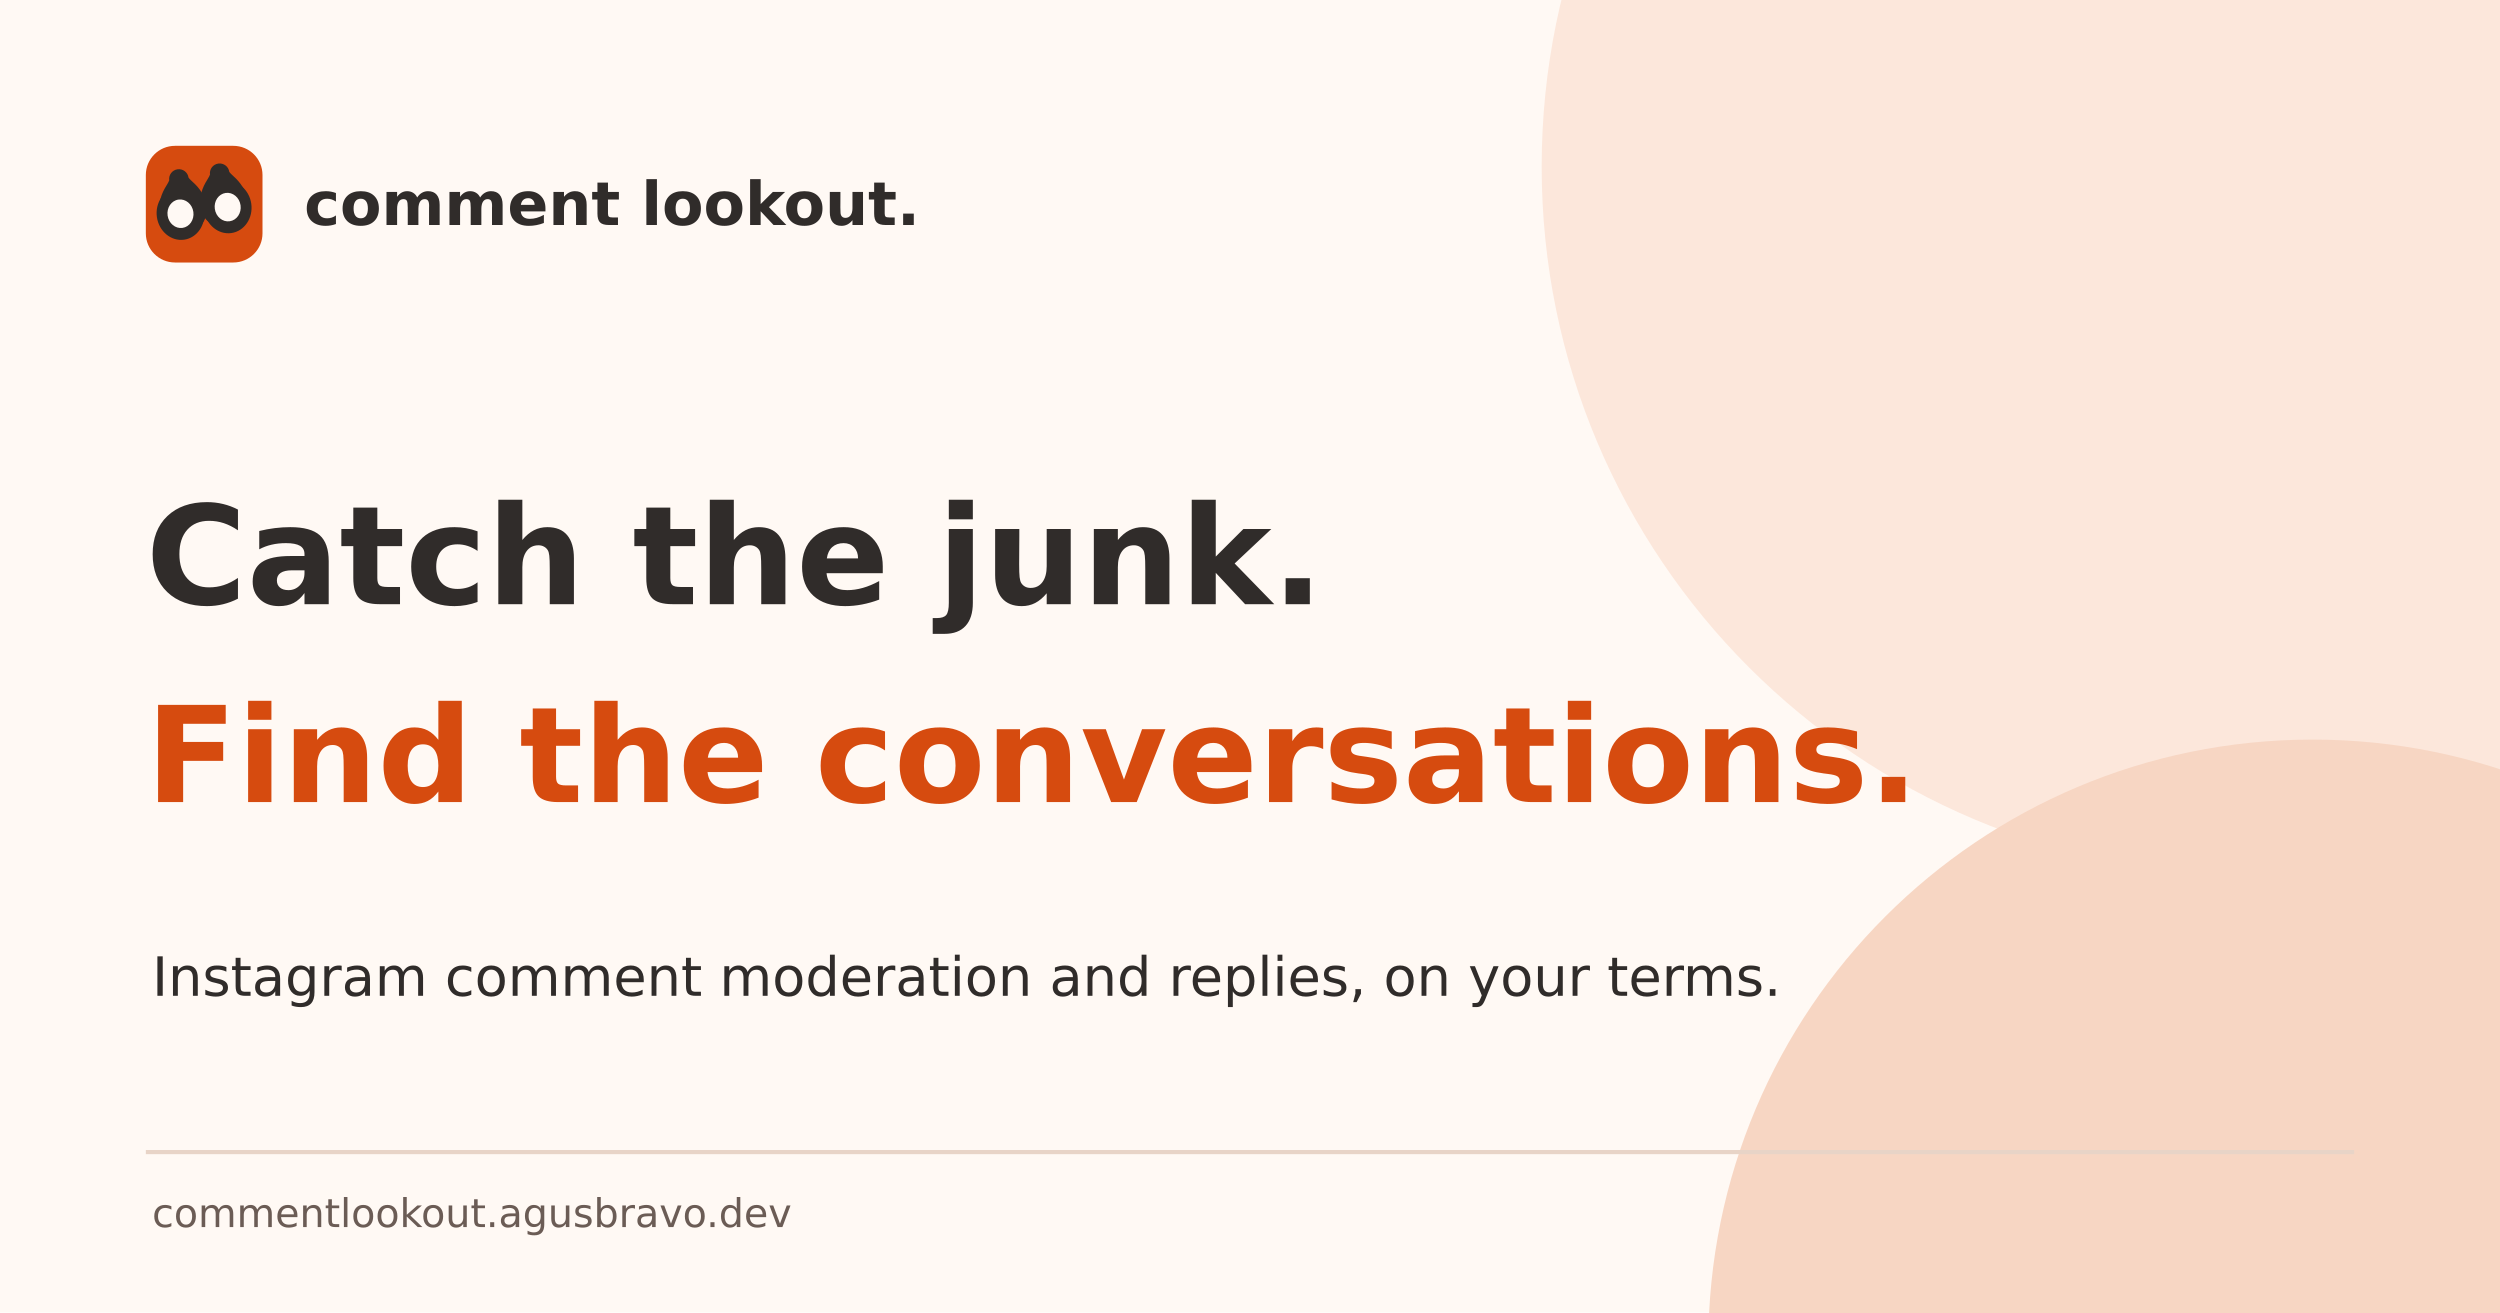
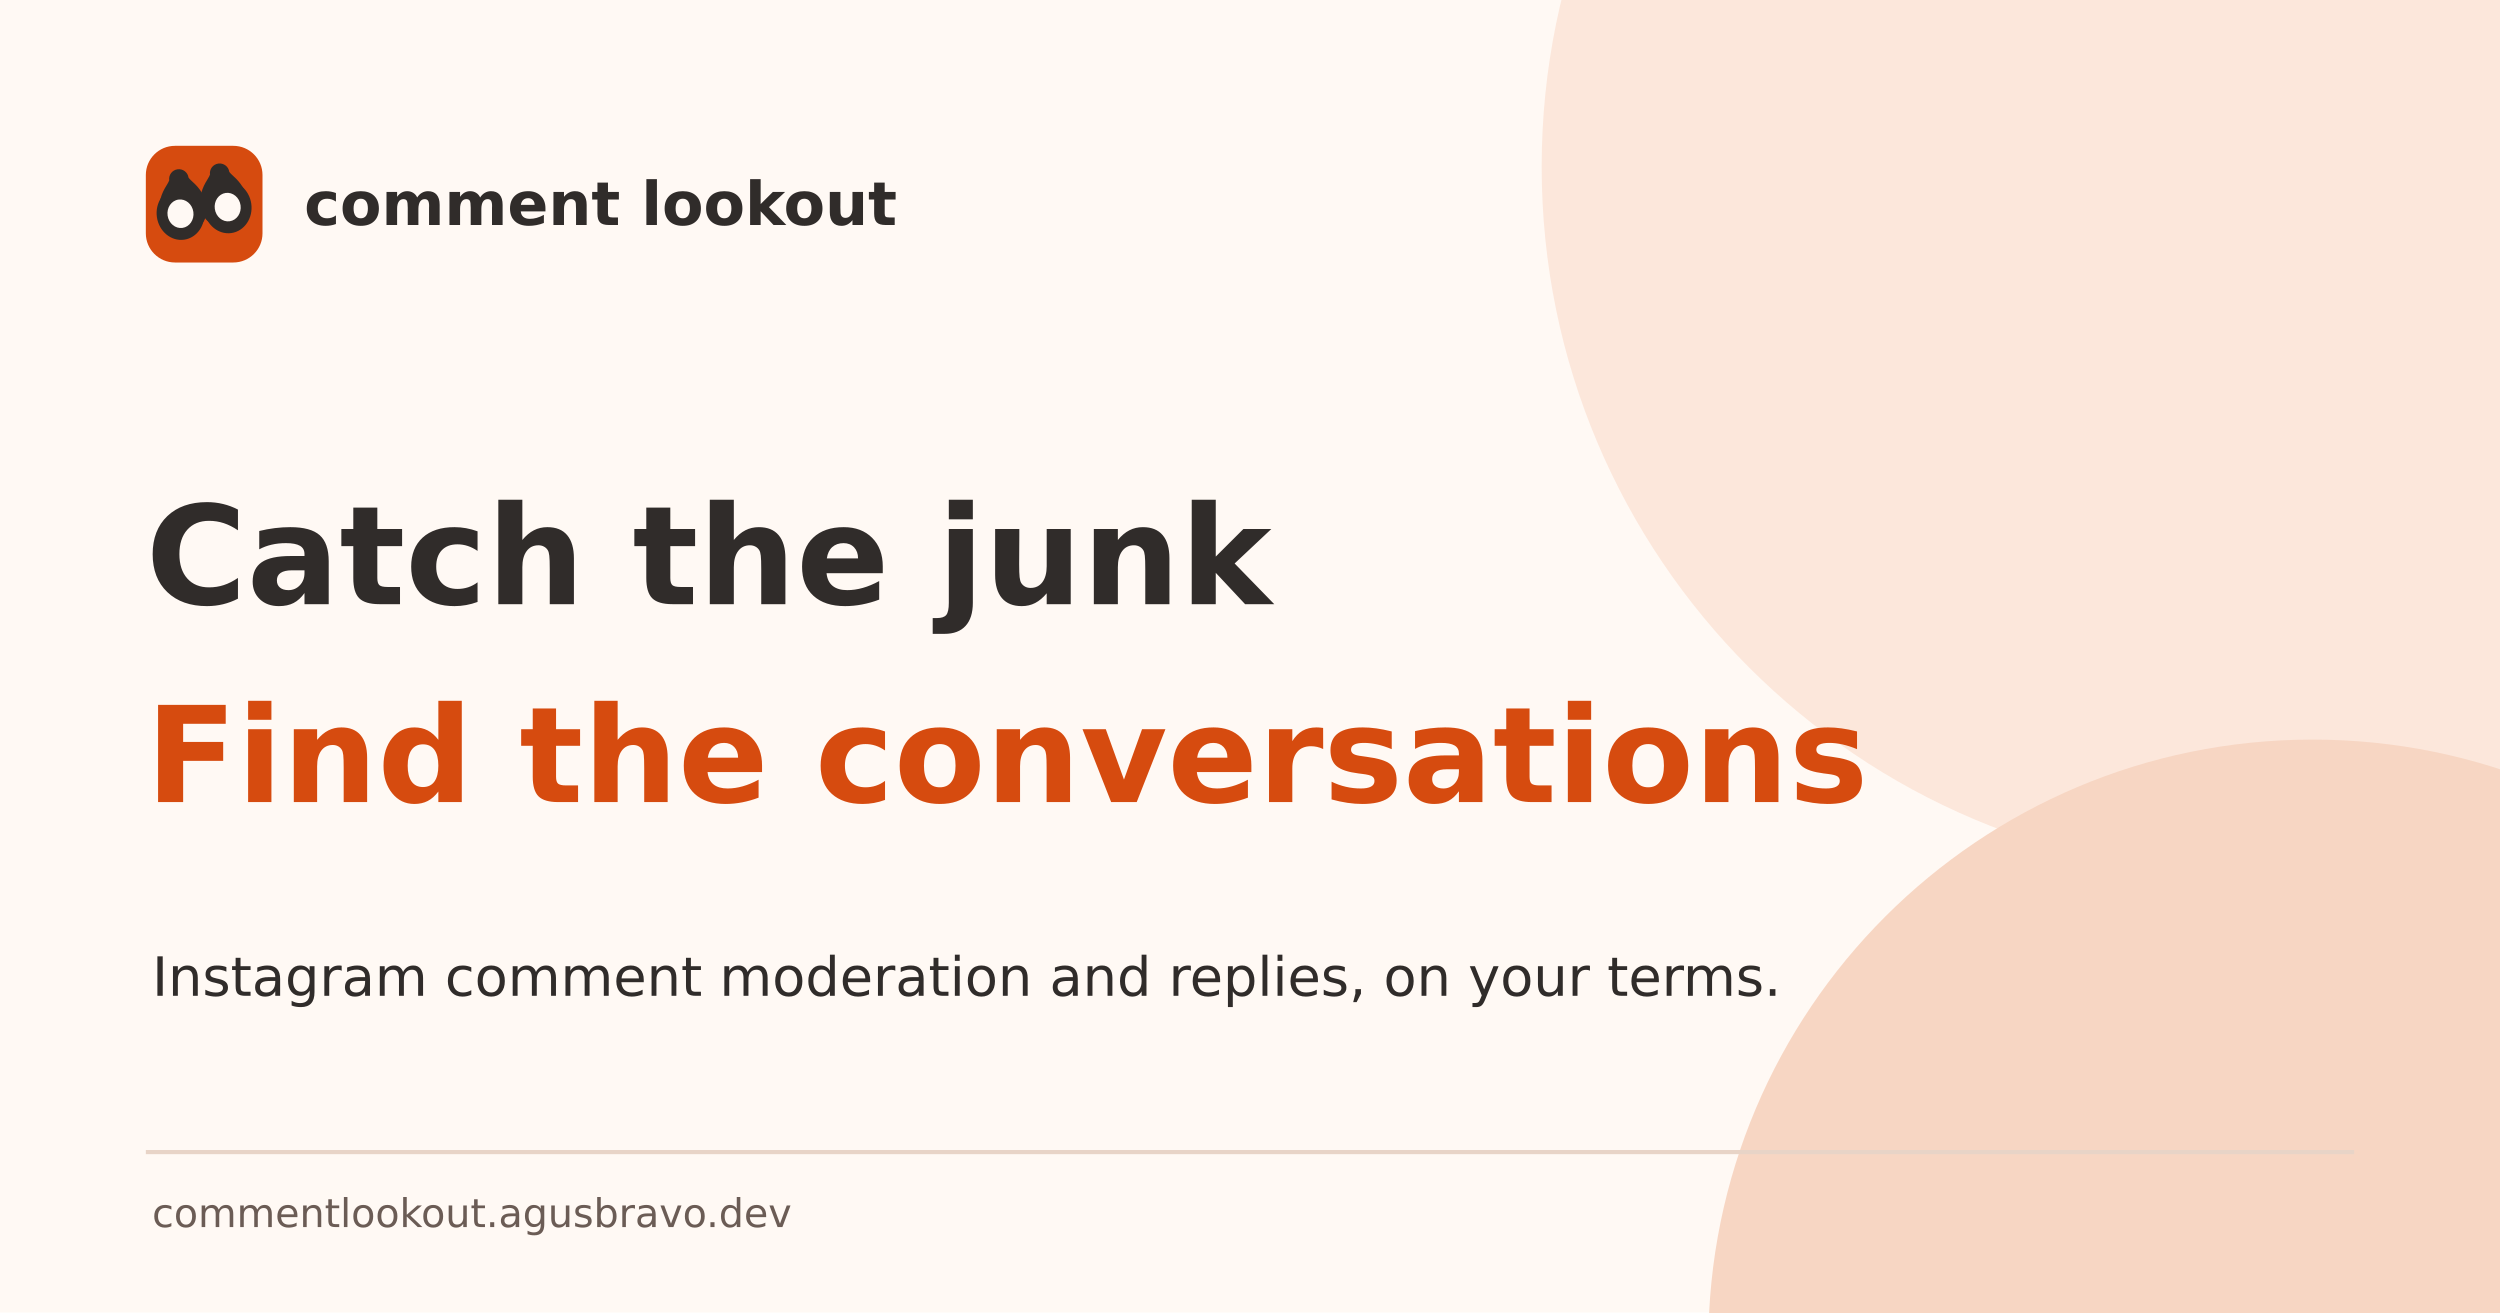
<svg xmlns="http://www.w3.org/2000/svg" width="1200" height="630" viewBox="0 0 1200 630">
  <rect width="1200" height="630" fill="#fff9f4" />
  <circle cx="1080" cy="80" r="340" fill="#fce7db" />
  <circle cx="1110" cy="645" r="290" fill="#f7d6c3" />
  <rect x="70" y="70" width="56" height="56" rx="14" fill="#d64b0f" />
  <g transform="translate(73 75) scale(1.04) rotate(-8 24 25)" fill="#302c2a">
    <path d="M10 9 A4.5 4.5 0 0 1 19 9 C20 11 23 13 25 19 L25 24 Q25 33 14.5 33 Q4 33 4 24 L4 19 C6 13 9 11 10 9 Z" />
    <path d="M29 9 A4.5 4.5 0 0 1 38 9 C39 11 42 13 44 19 L44 24 Q44 33 33.5 33 Q23 33 23 24 L23 19 C25 13 28 11 29 9 Z" />
    <path d="M21 22h6" fill="none" stroke="#302c2a" stroke-width="6" stroke-linecap="round" />
    <ellipse cx="13" cy="25" rx="11" ry="12.1" />
    <ellipse cx="35" cy="25" rx="11" ry="12.1" />
    <ellipse cx="13" cy="25" rx="6" ry="6.6" fill="#fff9f4" />
    <ellipse cx="35" cy="25" rx="6" ry="6.6" fill="#fff9f4" />
  </g>
-   <text x="146" y="108" font-family="DejaVu Sans, sans-serif" font-size="29" font-weight="bold" fill="#302c2a">comment lookout.</text>
-   <text x="70" y="290" font-family="DejaVu Sans, sans-serif" font-size="66" font-weight="bold" fill="#302c2a">Catch the junk.</text>
-   <text x="70" y="385" font-family="DejaVu Sans, sans-serif" font-size="64" font-weight="bold" fill="#d64b0f">Find the conversations.</text>
+   <text x="146" y="108" font-family="DejaVu Sans, sans-serif" font-size="29" font-weight="bold" fill="#302c2a">comment lookout</text>
+   <text x="70" y="290" font-family="DejaVu Sans, sans-serif" font-size="66" font-weight="bold" fill="#302c2a">Catch the junk</text>
+   <text x="70" y="385" font-family="DejaVu Sans, sans-serif" font-size="64" font-weight="bold" fill="#d64b0f">Find the conversations</text>
  <text x="73" y="478" font-family="DejaVu Sans, sans-serif" font-size="26" fill="#302c2a">Instagram comment moderation and replies, on your terms.</text>
  <rect x="70" y="552" width="1060" height="2" fill="#e8d4c7" />
  <text x="73" y="589" font-family="DejaVu Sans, sans-serif" font-size="19" fill="#6b5c55">commentlookout.agusbravo.dev</text>
</svg>
